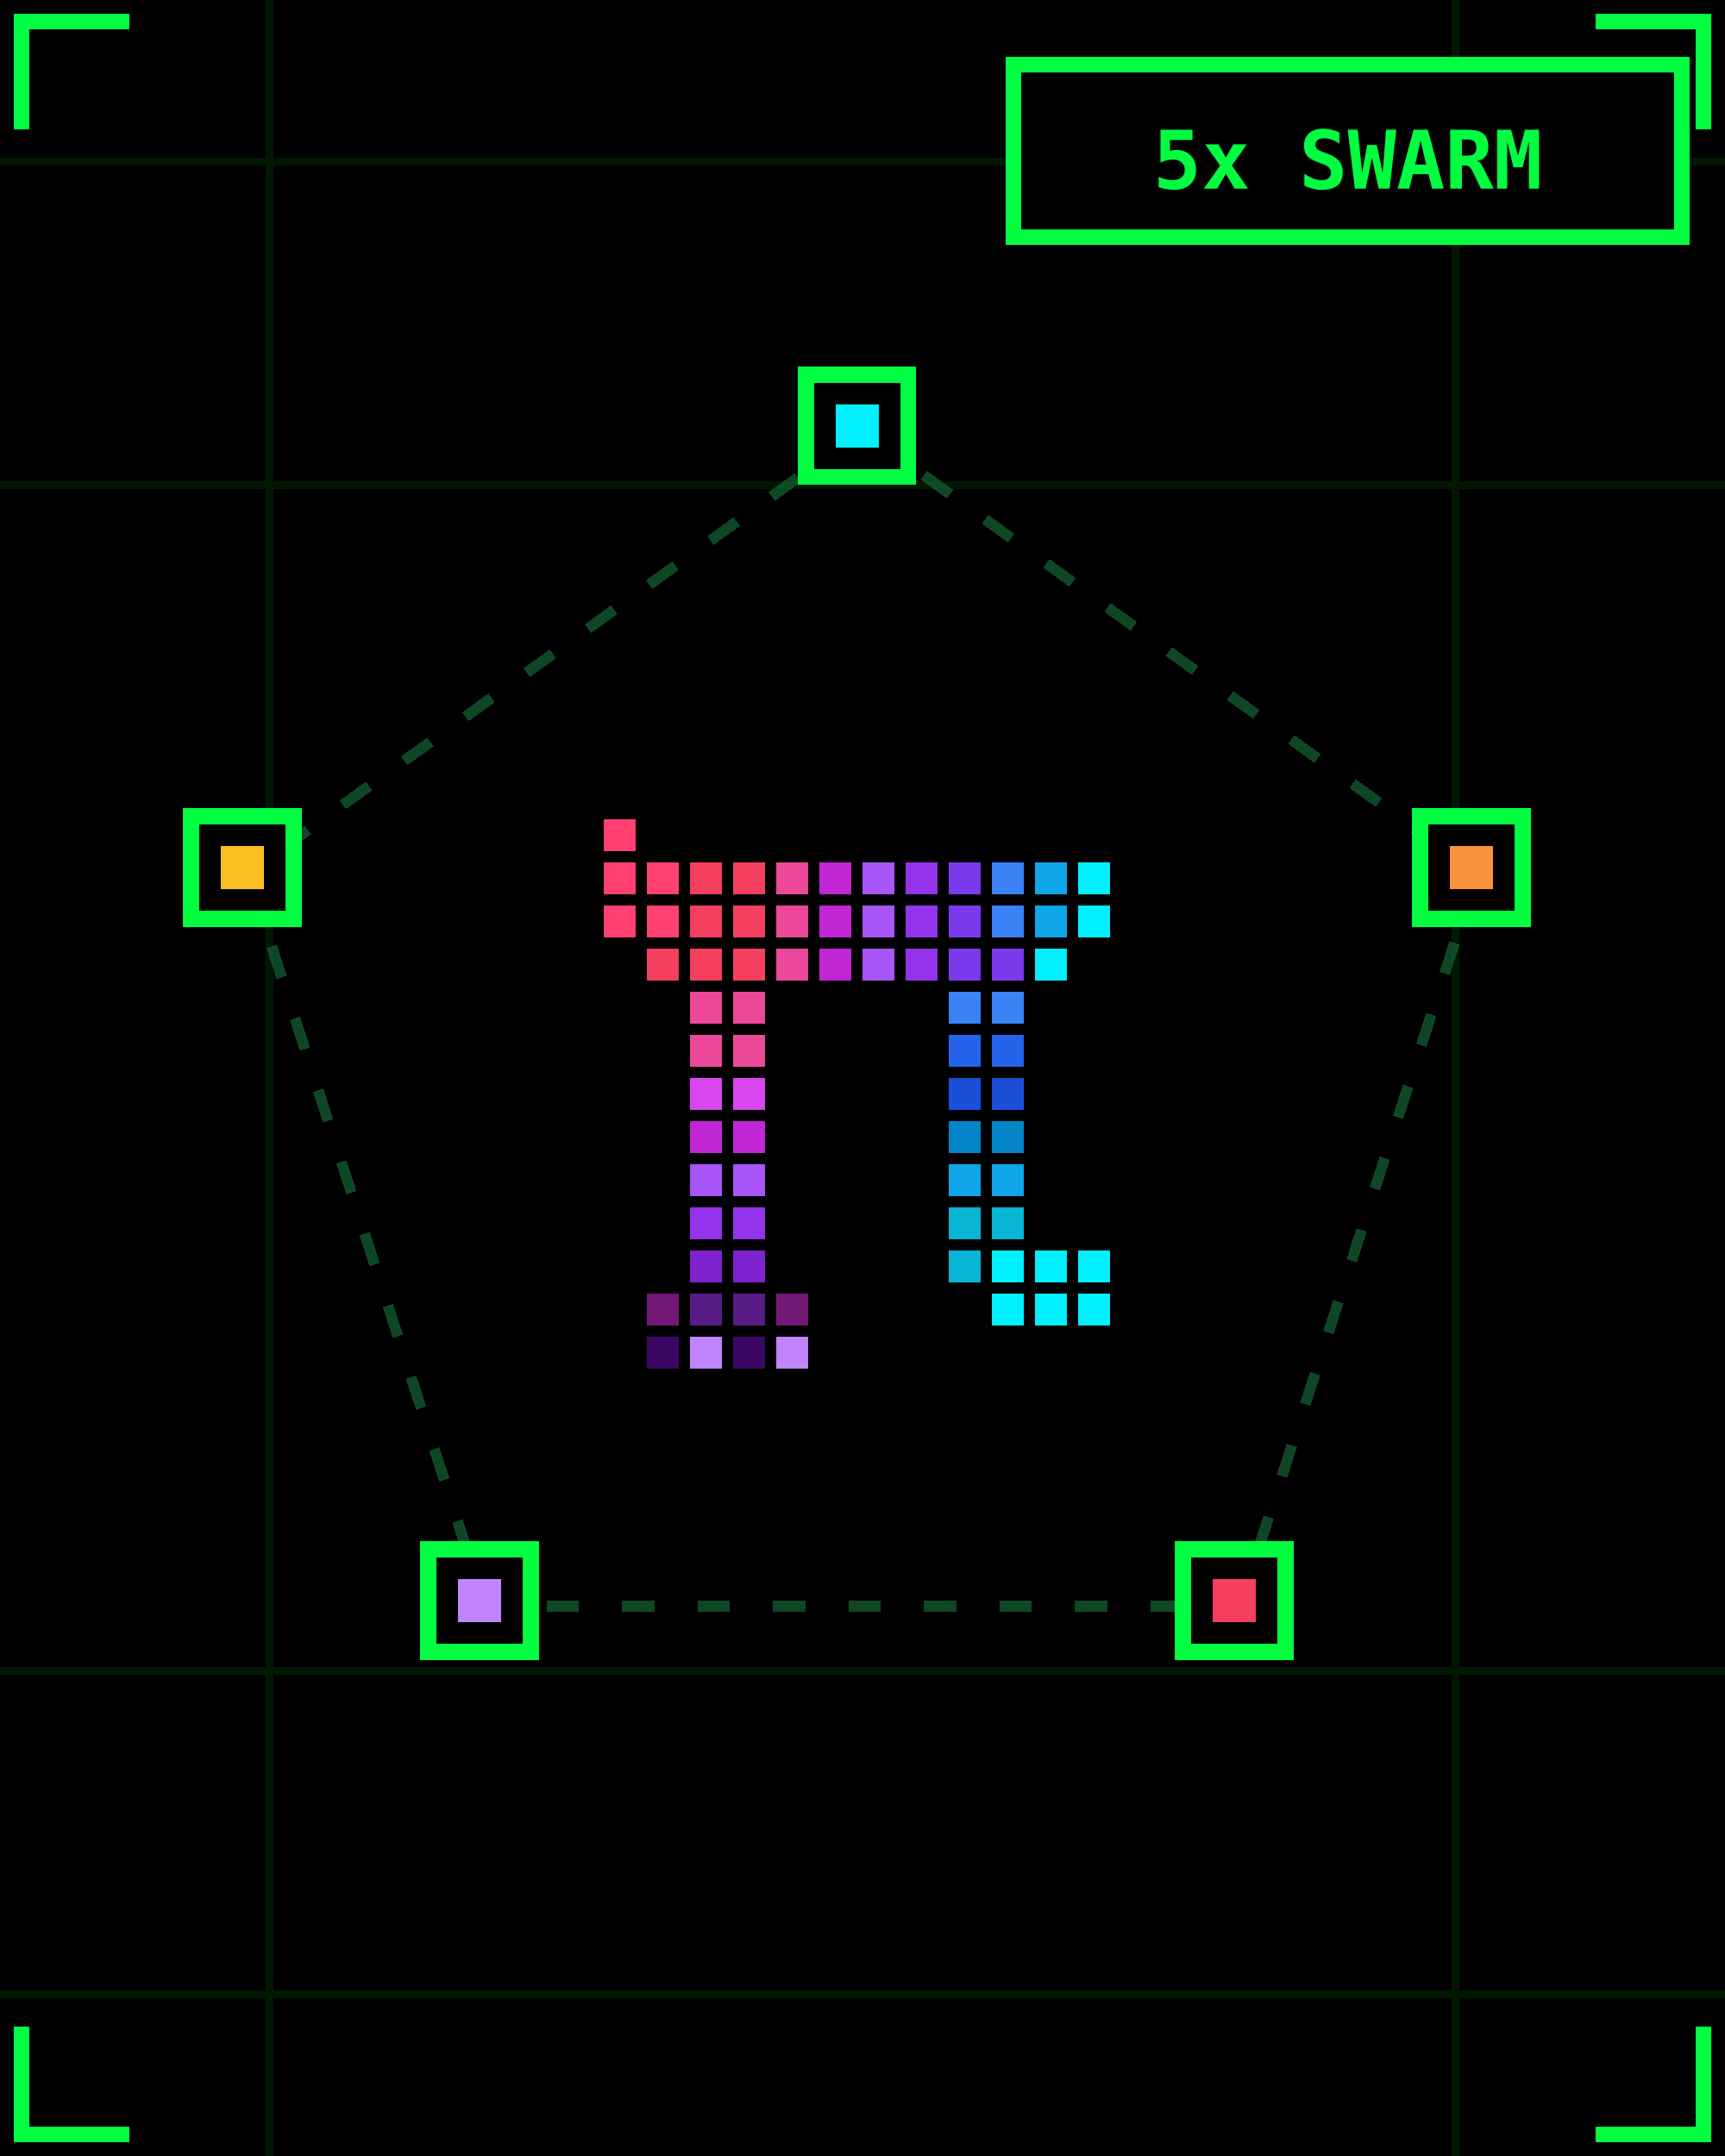
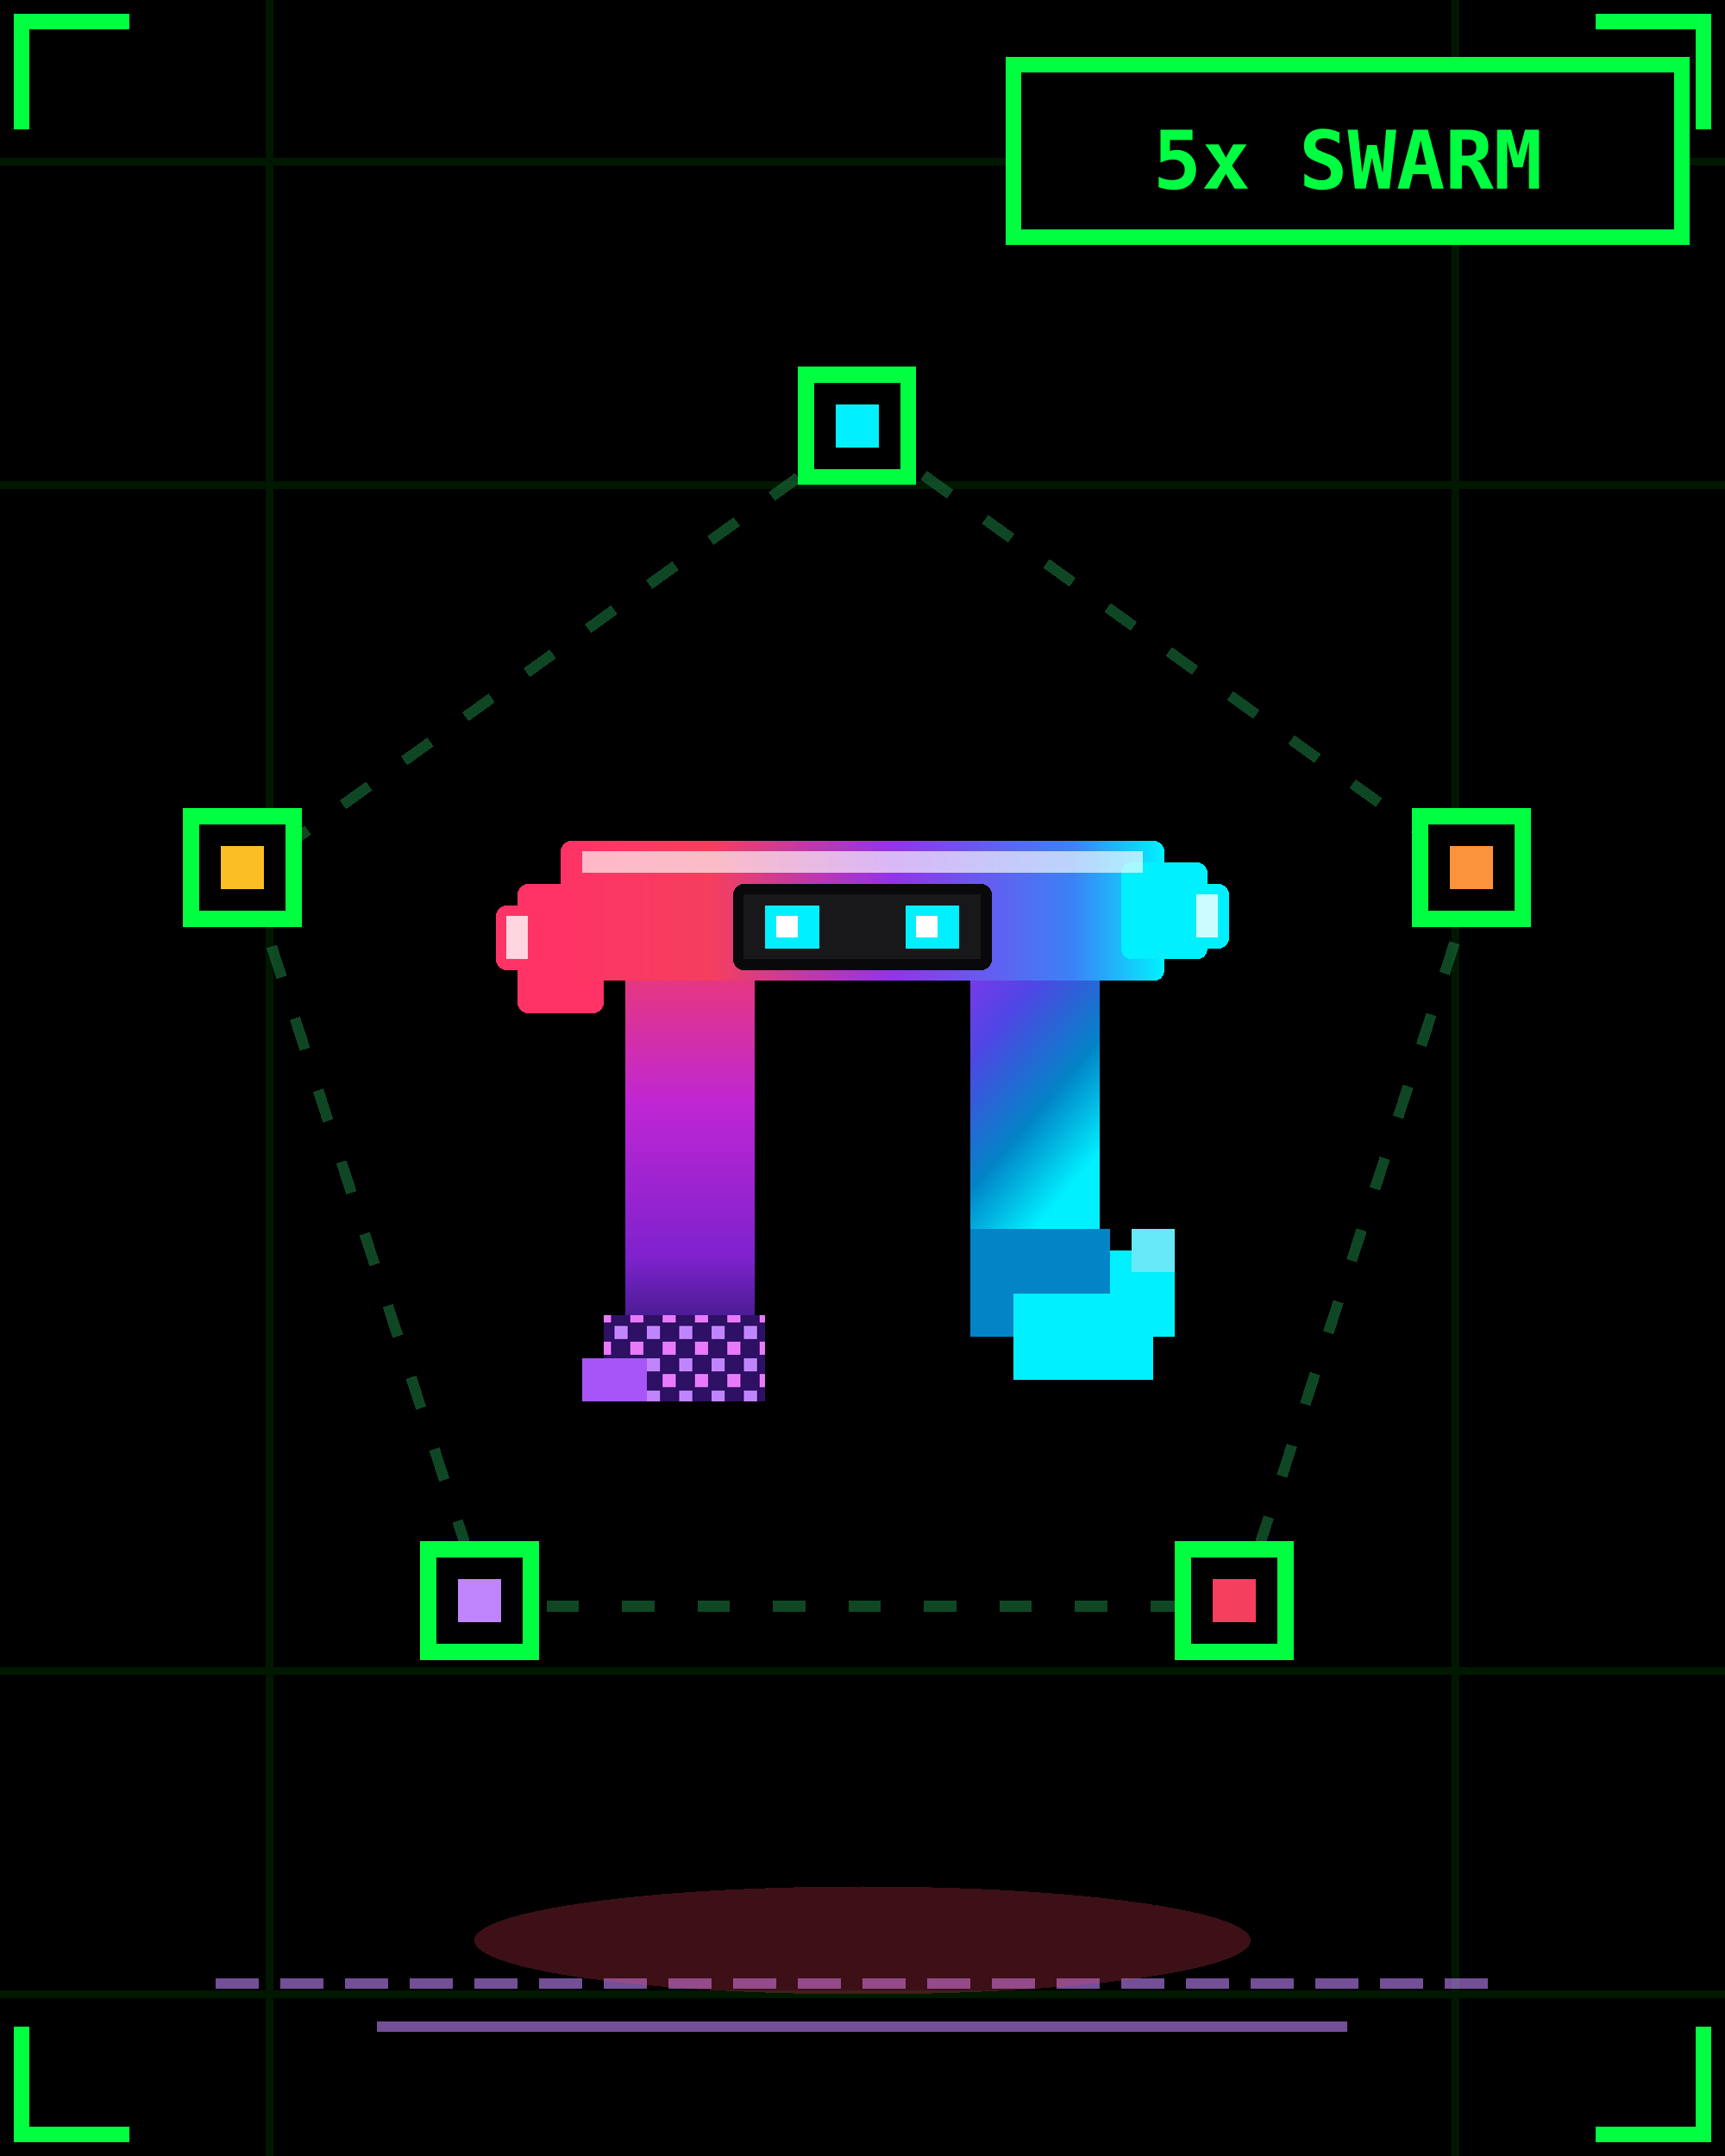
<svg xmlns="http://www.w3.org/2000/svg" viewBox="0 0 160 200" width="100%" height="100%" preserveAspectRatio="none" shape-rendering="crispEdges">
  <defs>
-     <pattern id="piHalftone" x="0" y="0" width="4" height="4" patternUnits="userSpaceOnUse">
-       <rect width="4" height="4" fill="#180b2c" />
-       <rect x="0" y="0" width="2" height="2" fill="#c084fc" />
-       <rect x="2" y="2" width="2" height="2" fill="#c084fc" />
+     <linearGradient id="piCrossbarGrad" x1="0%" y1="0%" x2="100%" y2="0%">
+       <stop offset="0%" stop-color="#ff3366" />
+       <stop offset="25%" stop-color="#f43f5e" />
+       <stop offset="55%" stop-color="#9333ea" />
+       <stop offset="85%" stop-color="#3b82f6" />
+       <stop offset="100%" stop-color="#00f0ff" />
+     </linearGradient>
+     <linearGradient id="piLeftLegGrad" x1="0%" y1="0%" x2="0%" y2="100%">
+       <stop offset="0%" stop-color="#f43f5e" />
+       <stop offset="45%" stop-color="#c026d3" />
+       <stop offset="85%" stop-color="#7e22ce" />
+       <stop offset="100%" stop-color="#4c1d95" />
+     </linearGradient>
+     <linearGradient id="piRightLegGrad" x1="0%" y1="0%" x2="50%" y2="100%">
+       <stop offset="0%" stop-color="#9333ea" />
+       <stop offset="35%" stop-color="#4f46e5" />
+       <stop offset="70%" stop-color="#0284c7" />
+       <stop offset="100%" stop-color="#00f0ff" />
+     </linearGradient>
+     <pattern id="piHalftone" x="0" y="0" width="3" height="3" patternUnits="userSpaceOnUse">
+       <rect width="3" height="3" fill="#2e1065" />
+       <rect x="0" y="0" width="1.2" height="1.2" fill="#c084fc" />
+       <rect x="1.5" y="1.5" width="1.2" height="1.2" fill="#e879f9" />
    </pattern>
  </defs>
  <style>
    @keyframes pentagonOrbit { 0% { transform: rotate(0deg); } 100% { transform: rotate(360deg); } }
    @keyframes levitateCenter { 0%, 100% { transform: translateY(0px); } 50% { transform: translateY(-4px); } }
    .ring-pentagon { animation: pentagonOrbit 10s steps(10) infinite; transform-origin: 80px 100px; }
    .pip-commander { animation: levitateCenter 1.8s steps(2) infinite; transform-origin: 80px 100px; }
  </style>
  <rect width="160" height="200" fill="#000000" />
  <g stroke="#003b00" stroke-width="0.75" opacity="0.4">
    <line x1="0" y1="15" x2="160" y2="15" />
    <line x1="0" y1="45" x2="160" y2="45" />
    <line x1="0" y1="155" x2="160" y2="155" />
    <line x1="0" y1="185" x2="160" y2="185" />
    <line x1="25" y1="0" x2="25" y2="200" />
    <line x1="135" y1="0" x2="135" y2="200" />
  </g>
  <g stroke="#00ff41" stroke-width="1.5" fill="none">
    <path d="M2,12 L2,2 L12,2" />
    <path d="M158,12 L158,2 L148,2" />
    <path d="M2,188 L2,198 L12,198" />
    <path d="M158,188 L158,198 L148,198" />
  </g>
  <g transform="translate(94, 6)">
    <rect width="62" height="16" fill="#000000" stroke="#00ff41" stroke-width="1.5" />
    <text x="31" y="11.5" font-family="'Fira Code', monospace" font-size="7.5" font-weight="900" fill="#00ff41" text-anchor="middle">5x SWARM</text>
  </g>
+   <g opacity="0.6" stroke="#c084fc" stroke-width="1">
+     <line x1="20" y1="184" x2="140" y2="184" stroke-dasharray="4,2" />
+     <line x1="35" y1="188" x2="125" y2="188" />
+   </g>
+   <ellipse cx="80" cy="180" rx="36" ry="5" fill="#f43f5e" opacity="0.25" />
  <g class="ring-pentagon">
    <polygon points="80,40 137,81 115,149 45,149 23,81" fill="none" stroke="#166534" stroke-width="1" stroke-dasharray="3,4" opacity="0.7" />
    <g transform="translate(74, 34)">
      <rect width="11" height="11" fill="#00ff41" />
      <rect x="1.5" y="1.5" width="8" height="8" fill="#000" />
      <rect x="3.5" y="3.5" width="4" height="4" fill="#00f0ff" />
    </g>
    <g transform="translate(131, 75)">
      <rect width="11" height="11" fill="#00ff41" />
      <rect x="1.5" y="1.5" width="8" height="8" fill="#000" />
      <rect x="3.5" y="3.5" width="4" height="4" fill="#fb923c" />
    </g>
    <g transform="translate(109, 143)">
      <rect width="11" height="11" fill="#00ff41" />
      <rect x="1.5" y="1.5" width="8" height="8" fill="#000" />
      <rect x="3.5" y="3.5" width="4" height="4" fill="#f43f5e" />
    </g>
    <g transform="translate(39, 143)">
      <rect width="11" height="11" fill="#00ff41" />
      <rect x="1.5" y="1.5" width="8" height="8" fill="#000" />
      <rect x="3.5" y="3.5" width="4" height="4" fill="#c084fc" />
    </g>
    <g transform="translate(17, 75)">
      <rect width="11" height="11" fill="#00ff41" />
      <rect x="1.5" y="1.5" width="8" height="8" fill="#000" />
      <rect x="3.5" y="3.5" width="4" height="4" fill="#fbbf24" />
    </g>
  </g>
  <g class="pip-commander">
-     <rect x="56" y="76" width="3" height="3" fill="#ff4071" />
-     <rect x="56" y="80" width="3" height="3" fill="#ff4071" />
-     <rect x="56" y="84" width="3" height="3" fill="#ff4071" />
-     <rect x="60" y="80" width="3" height="3" fill="#ff4071" />
-     <rect x="64" y="80" width="3" height="3" fill="#f43f5e" />
-     <rect x="68" y="80" width="3" height="3" fill="#f43f5e" />
-     <rect x="72" y="80" width="3" height="3" fill="#ec4899" />
-     <rect x="76" y="80" width="3" height="3" fill="#c026d3" />
-     <rect x="80" y="80" width="3" height="3" fill="#a855f7" />
-     <rect x="84" y="80" width="3" height="3" fill="#9333ea" />
-     <rect x="88" y="80" width="3" height="3" fill="#7c3aed" />
-     <rect x="92" y="80" width="3" height="3" fill="#3b82f6" />
-     <rect x="96" y="80" width="3" height="3" fill="#0ea5e9" />
-     <rect x="100" y="80" width="3" height="3" fill="#00f0ff" />
-     <rect x="100" y="84" width="3" height="3" fill="#00f0ff" />
-     <rect x="60" y="84" width="3" height="3" fill="#ff4071" />
-     <rect x="64" y="84" width="3" height="3" fill="#f43f5e" />
-     <rect x="68" y="84" width="3" height="3" fill="#f43f5e" />
-     <rect x="72" y="84" width="3" height="3" fill="#ec4899" />
-     <rect x="76" y="84" width="3" height="3" fill="#c026d3" />
-     <rect x="80" y="84" width="3" height="3" fill="#a855f7" />
-     <rect x="84" y="84" width="3" height="3" fill="#9333ea" />
-     <rect x="88" y="84" width="3" height="3" fill="#7c3aed" />
-     <rect x="92" y="84" width="3" height="3" fill="#3b82f6" />
-     <rect x="96" y="84" width="3" height="3" fill="#0ea5e9" />
-     <rect x="60" y="88" width="3" height="3" fill="#f43f5e" />
-     <rect x="72" y="88" width="3" height="3" fill="#ec4899" />
-     <rect x="76" y="88" width="3" height="3" fill="#c026d3" />
-     <rect x="80" y="88" width="3" height="3" fill="#a855f7" />
-     <rect x="84" y="88" width="3" height="3" fill="#9333ea" />
-     <rect x="96" y="88" width="3" height="3" fill="#00f0ff" />
-     <rect x="64" y="88" width="3" height="3" fill="#f43f5e" />
-     <rect x="68" y="88" width="3" height="3" fill="#f43f5e" />
-     <rect x="64" y="92" width="3" height="3" fill="#ec4899" />
-     <rect x="68" y="92" width="3" height="3" fill="#ec4899" />
-     <rect x="64" y="96" width="3" height="3" fill="#ec4899" />
-     <rect x="68" y="96" width="3" height="3" fill="#ec4899" />
-     <rect x="64" y="100" width="3" height="3" fill="#d946ef" />
-     <rect x="68" y="100" width="3" height="3" fill="#d946ef" />
-     <rect x="64" y="104" width="3" height="3" fill="#c026d3" />
-     <rect x="68" y="104" width="3" height="3" fill="#c026d3" />
-     <rect x="64" y="108" width="3" height="3" fill="#a855f7" />
-     <rect x="68" y="108" width="3" height="3" fill="#a855f7" />
-     <rect x="64" y="112" width="3" height="3" fill="#9333ea" />
-     <rect x="68" y="112" width="3" height="3" fill="#9333ea" />
-     <rect x="64" y="116" width="3" height="3" fill="#7e22ce" />
-     <rect x="68" y="116" width="3" height="3" fill="#7e22ce" />
-     <rect x="60" y="120" width="3" height="3" fill="#701a75" />
-     <rect x="64" y="120" width="3" height="3" fill="#581c87" />
-     <rect x="68" y="120" width="3" height="3" fill="#581c87" />
-     <rect x="72" y="120" width="3" height="3" fill="#701a75" />
-     <rect x="60" y="124" width="3" height="3" fill="#3b0764" />
-     <rect x="64" y="124" width="3" height="3" fill="#c084fc" />
-     <rect x="68" y="124" width="3" height="3" fill="#3b0764" />
-     <rect x="72" y="124" width="3" height="3" fill="#c084fc" />
-     <rect x="88" y="88" width="3" height="3" fill="#7c3aed" />
-     <rect x="92" y="88" width="3" height="3" fill="#7c3aed" />
-     <rect x="88" y="92" width="3" height="3" fill="#3b82f6" />
-     <rect x="92" y="92" width="3" height="3" fill="#3b82f6" />
-     <rect x="88" y="96" width="3" height="3" fill="#2563eb" />
-     <rect x="92" y="96" width="3" height="3" fill="#2563eb" />
-     <rect x="88" y="100" width="3" height="3" fill="#1d4ed8" />
-     <rect x="92" y="100" width="3" height="3" fill="#1d4ed8" />
-     <rect x="88" y="104" width="3" height="3" fill="#0284c7" />
-     <rect x="92" y="104" width="3" height="3" fill="#0284c7" />
-     <rect x="88" y="108" width="3" height="3" fill="#0ea5e9" />
-     <rect x="92" y="108" width="3" height="3" fill="#0ea5e9" />
-     <rect x="88" y="112" width="3" height="3" fill="#06b6d4" />
-     <rect x="92" y="112" width="3" height="3" fill="#06b6d4" />
-     <rect x="88" y="116" width="3" height="3" fill="#06b6d4" />
-     <rect x="92" y="116" width="3" height="3" fill="#00f0ff" />
-     <rect x="96" y="116" width="3" height="3" fill="#00f0ff" />
-     <rect x="92" y="120" width="3" height="3" fill="#00f0ff" />
-     <rect x="96" y="120" width="3" height="3" fill="#00f0ff" />
-     <rect x="100" y="120" width="3" height="3" fill="#00f0ff" />
-     <rect x="100" y="116" width="3" height="3" fill="#00f0ff" />
+     <rect x="58" y="86" width="12" height="36" fill="url(#piLeftLegGrad)" />
+     <rect x="56" y="122" width="15" height="8" fill="url(#piHalftone)" />
+     <rect x="54" y="126" width="6" height="4" fill="#a855f7" />
+     <rect x="90" y="86" width="12" height="28" fill="url(#piRightLegGrad)" />
+     <rect x="90" y="114" width="13" height="10" fill="#0284c7" />
+     <rect x="94" y="120" width="13" height="8" fill="#00f0ff" />
+     <rect x="103" y="116" width="6" height="8" fill="#00f0ff" />
+     <rect x="105" y="114" width="4" height="4" fill="#67e8f9" />
+     <rect x="48" y="82" width="8" height="12" fill="#ff3366" rx="1" />
+     <rect x="52" y="78" width="56" height="13" fill="url(#piCrossbarGrad)" rx="1" />
+     <rect x="104" y="80" width="8" height="9" fill="#00f0ff" rx="1" />
+     <rect x="54" y="79" width="52" height="2" fill="#ffffff" opacity="0.65" />
+     <rect x="68" y="82" width="24" height="8" fill="#09090b" rx="1" />
+     <rect x="69" y="83" width="22" height="6" fill="#18181b" />
+     <rect x="71" y="84" width="5" height="4" fill="#00f0ff" />
+     <rect x="72" y="85" width="2" height="2" fill="#ffffff" />
+     <rect x="84" y="84" width="5" height="4" fill="#00f0ff" />
+     <rect x="85" y="85" width="2" height="2" fill="#ffffff" />
+     <rect x="46" y="84" width="4" height="6" fill="#ff3366" rx="1" />
+     <rect x="47" y="85" width="2" height="4" fill="#ffffff" opacity="0.8" />
+     <rect x="110" y="82" width="4" height="6" fill="#00f0ff" rx="1" />
+     <rect x="111" y="83" width="2" height="4" fill="#ffffff" opacity="0.8" />
  </g>
</svg>
